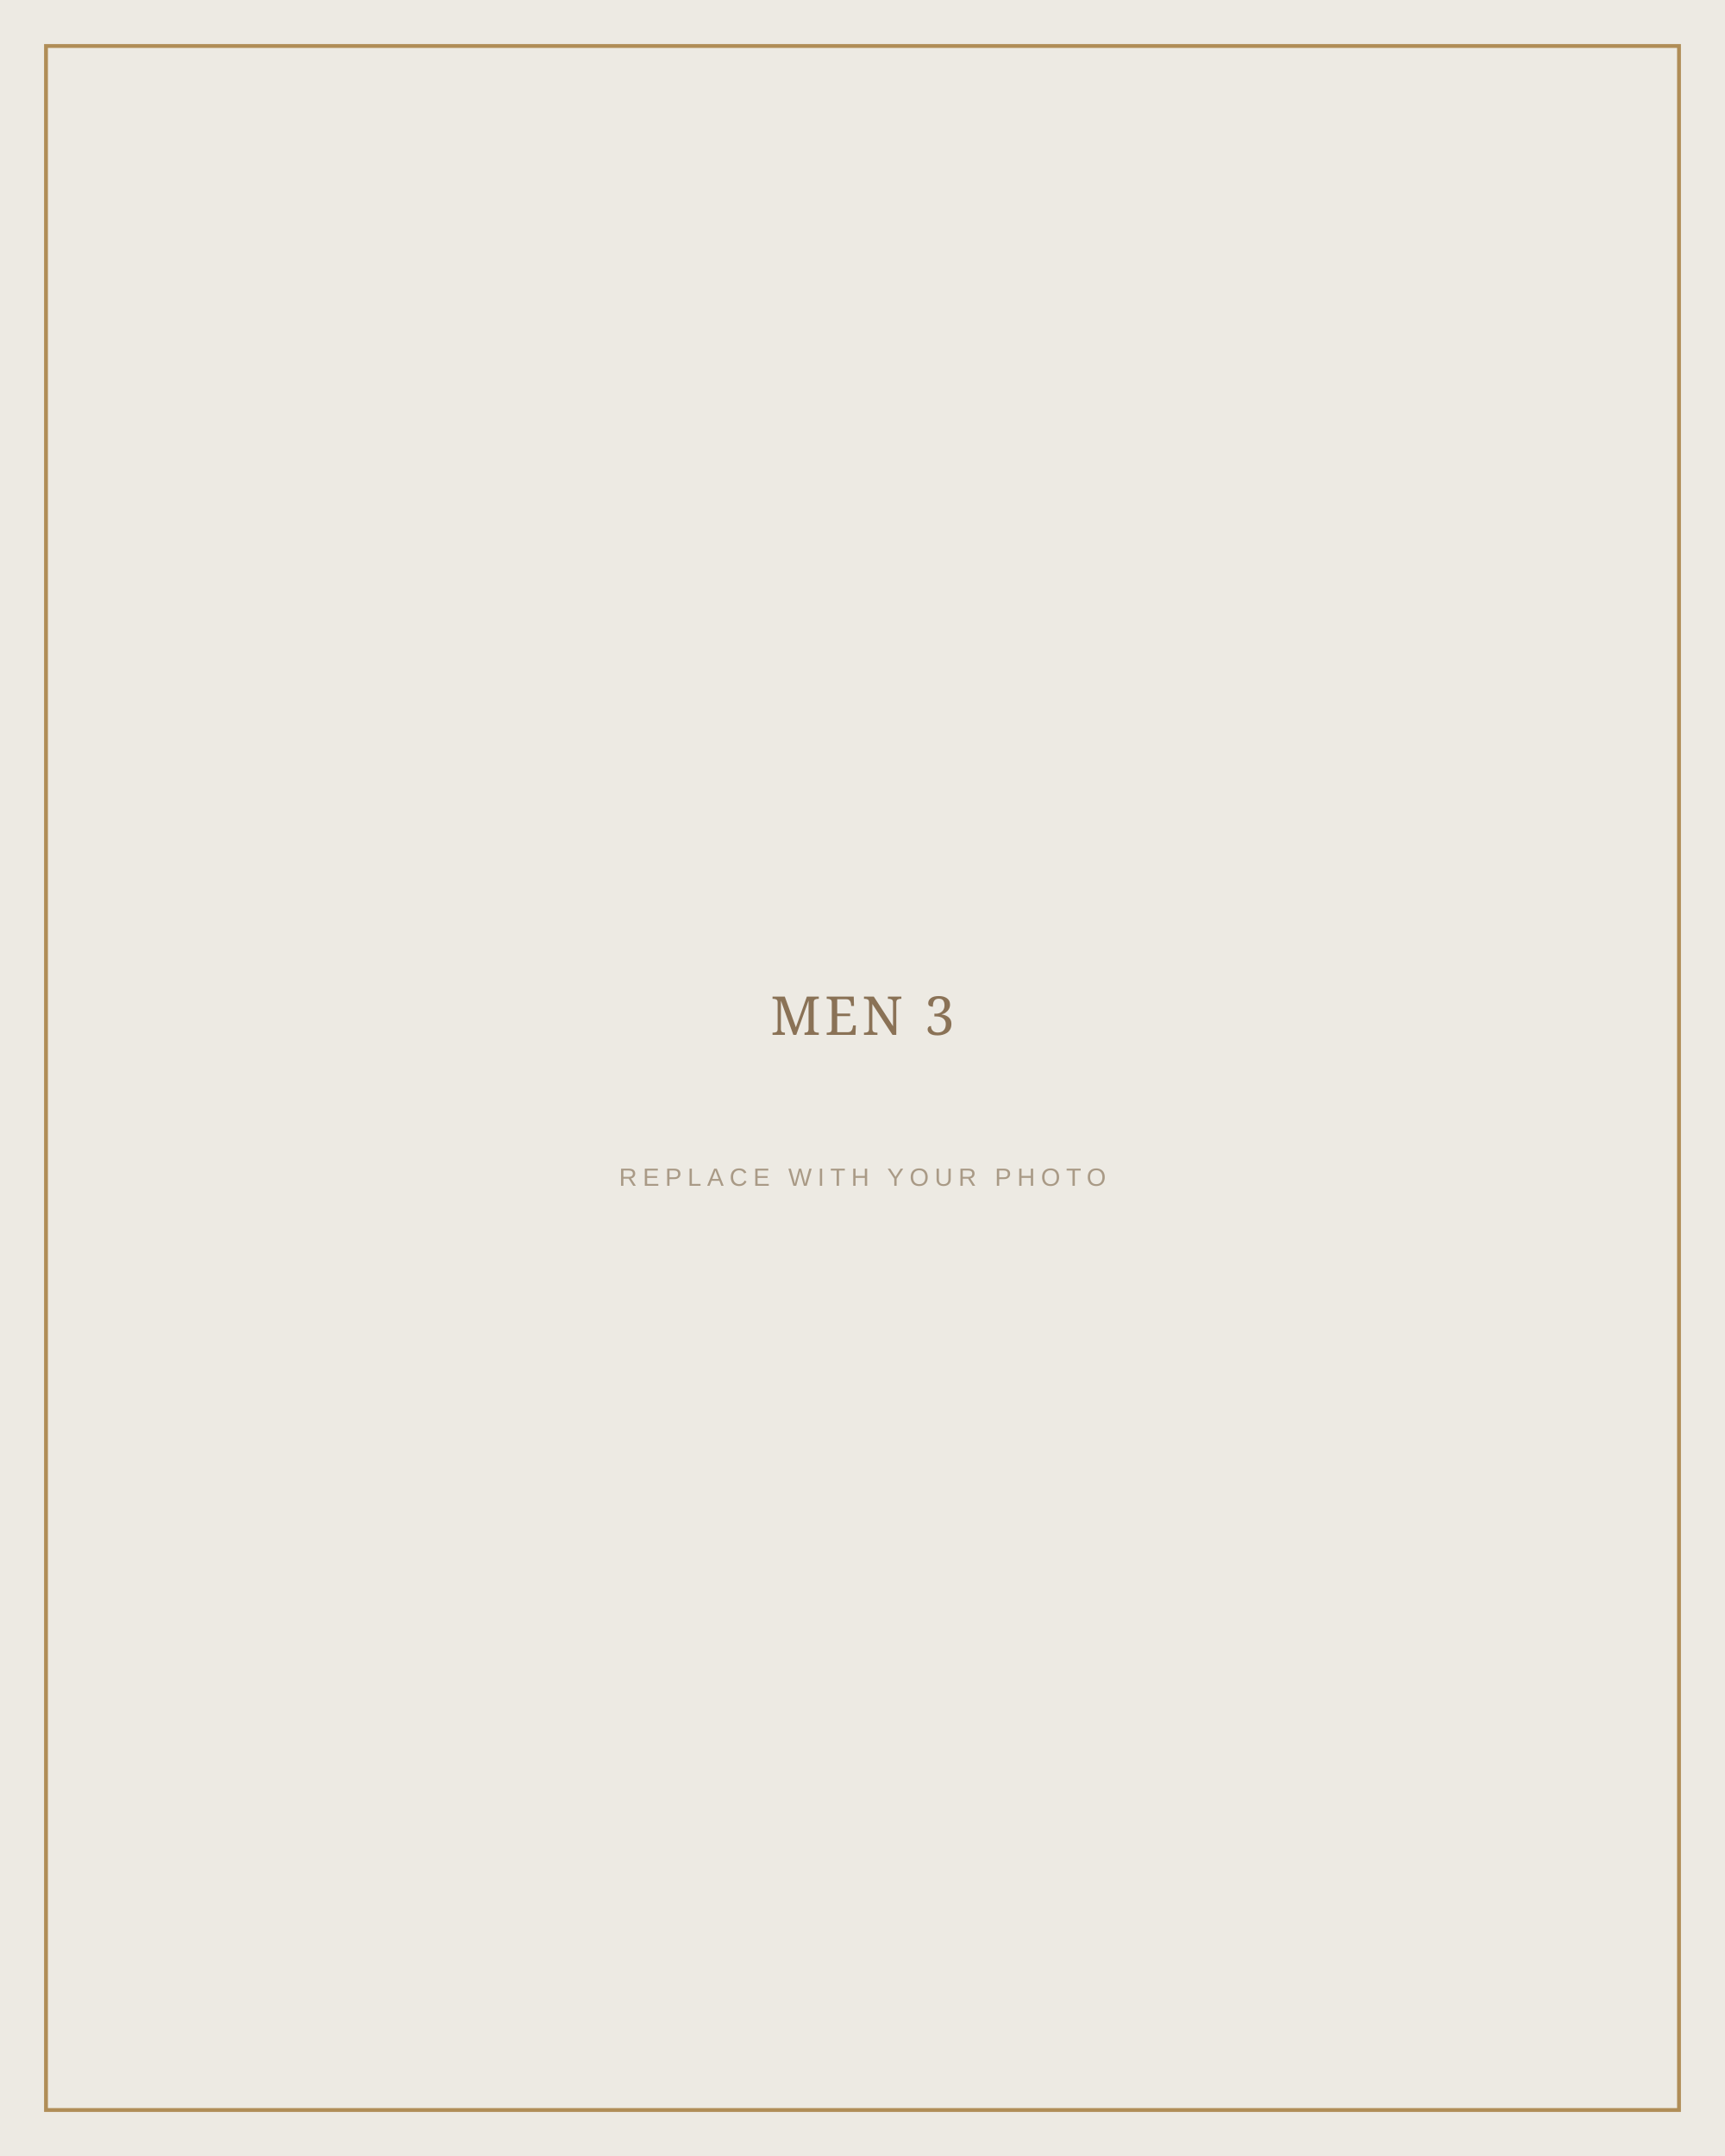
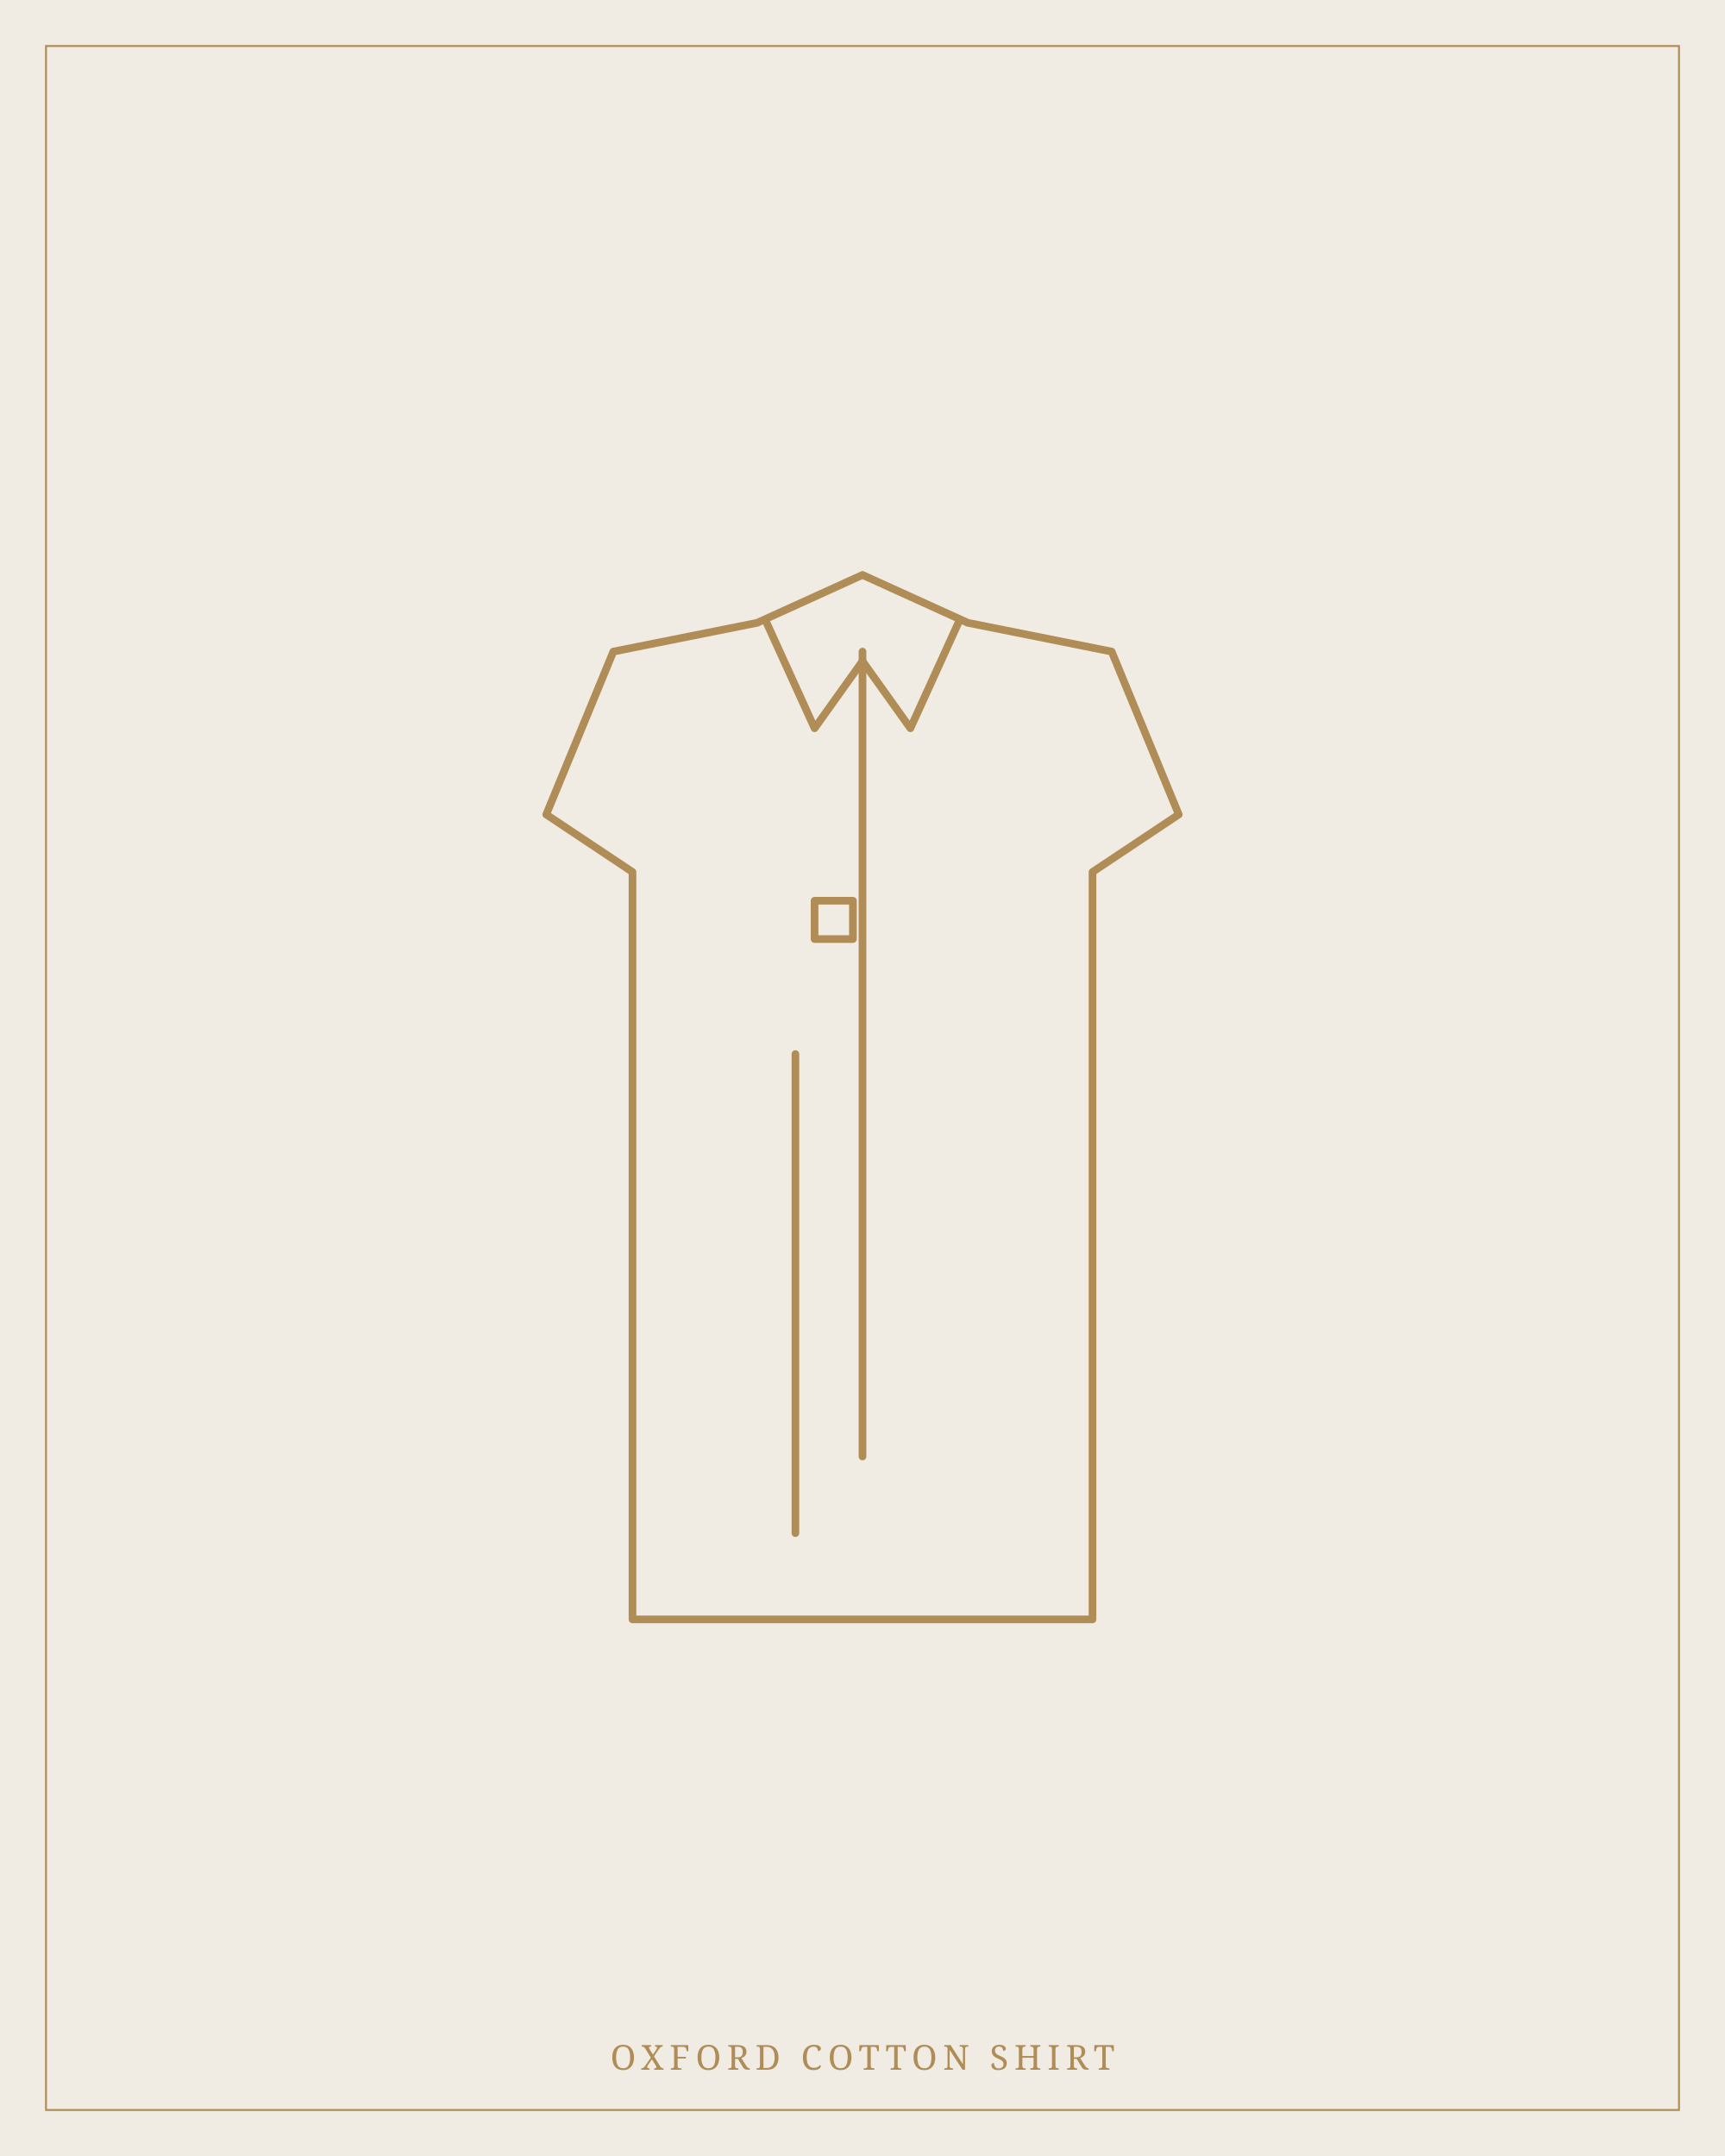
<svg xmlns="http://www.w3.org/2000/svg" viewBox="0 0 900 1125">
-   <rect width="900" height="1125" fill="#EDEAE3" />
-   <rect x="24" y="24" width="852" height="1077" fill="none" stroke="#B08D57" stroke-width="2" />
-   <text x="50%" y="48%" text-anchor="middle" font-family="Georgia, serif" font-size="28" fill="#8a7256" letter-spacing="2">MEN 3</text>
-   <text x="50%" y="55%" text-anchor="middle" font-family="Arial" font-size="13" fill="#a99a86" letter-spacing="3">REPLACE WITH YOUR PHOTO</text>
+   <rect width="900" height="1125" fill="#F0ECE3" />
+   <rect x="24" y="24" width="852" height="1077" fill="none" stroke="#B08D57" stroke-width="1" />
+   <g fill="none" stroke="#B08D57" stroke-width="4" stroke-linecap="round" stroke-linejoin="round">
+     <path d="M450 300 l-55 25 -75 15 -35 85 45 30 v390 h240 v-390 l45 -30 -35 -85 -75 -15 z" />
+     <path d="M400 325 l25 55 25 -35 M500 325 l-25 55 -25 -35" />
+     <path d="M450 340 v420" />
+     <path d="M425 470 h20 v20 h-20 z" />
+     <path d="M415 550 v250" />
+   </g>
+   <text x="50%" y="1080" text-anchor="middle" font-family="Georgia, serif" font-size="18" fill="#B08D57" letter-spacing="3">OXFORD COTTON SHIRT</text>
</svg>
